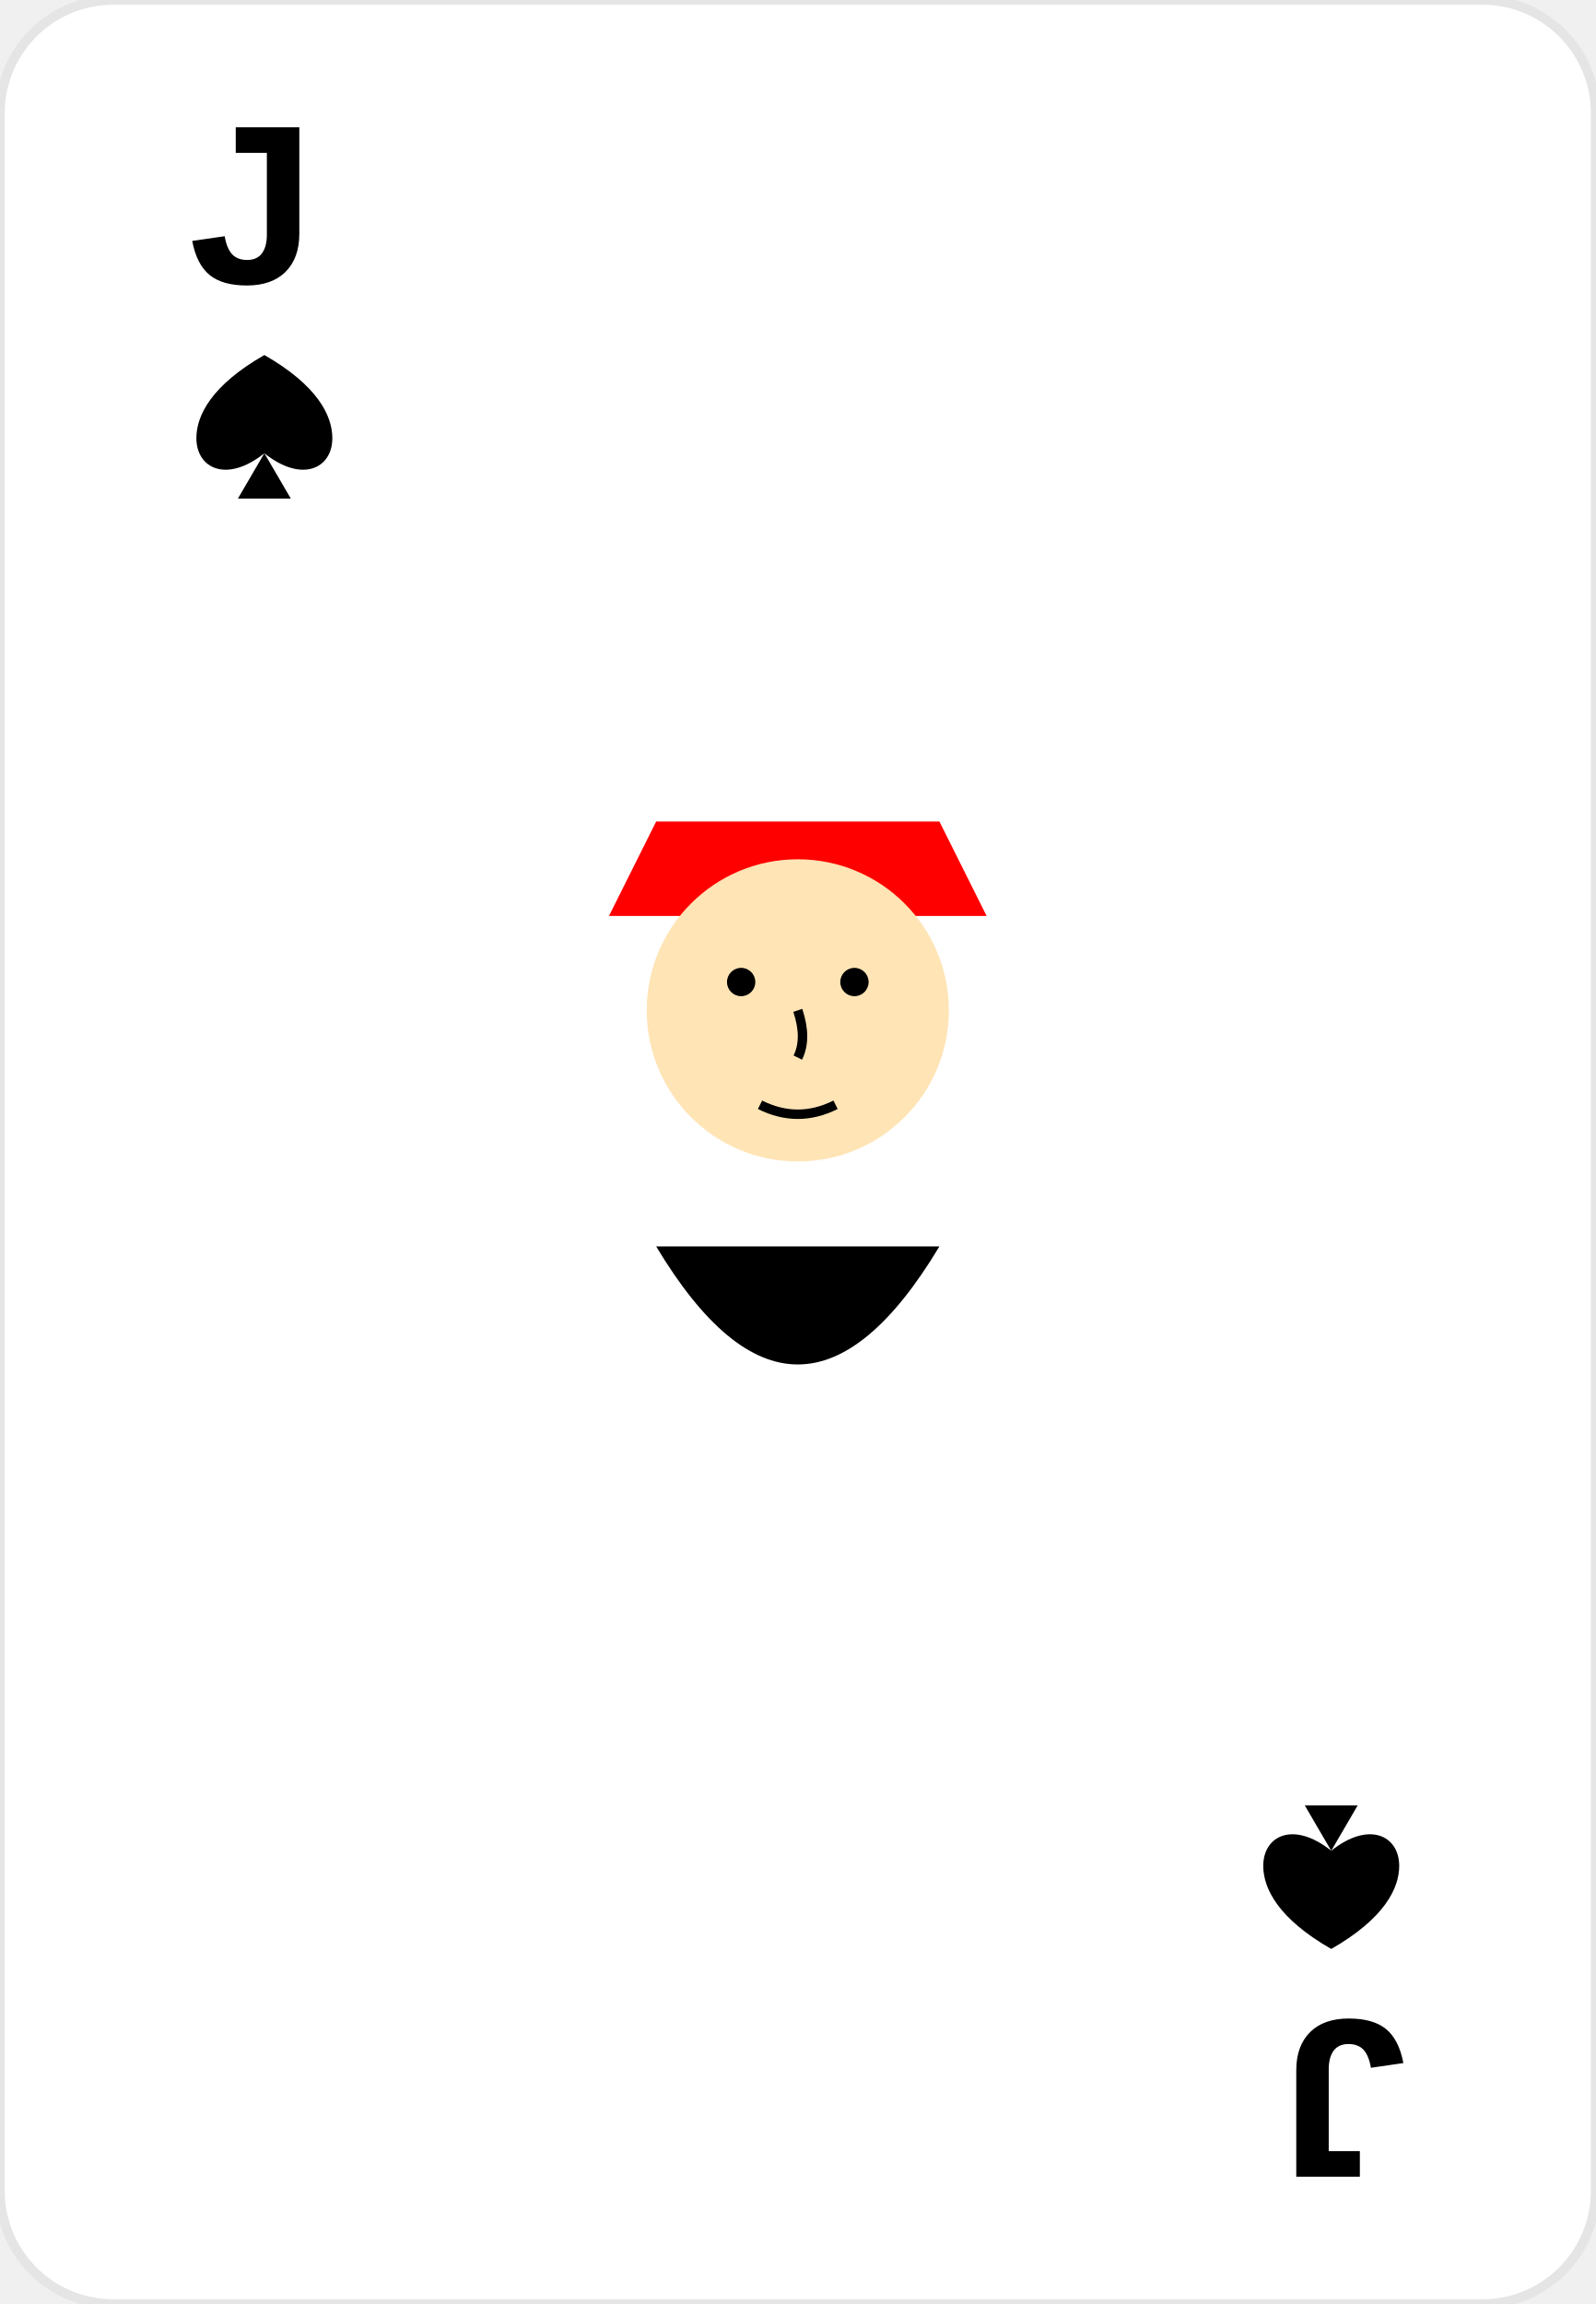
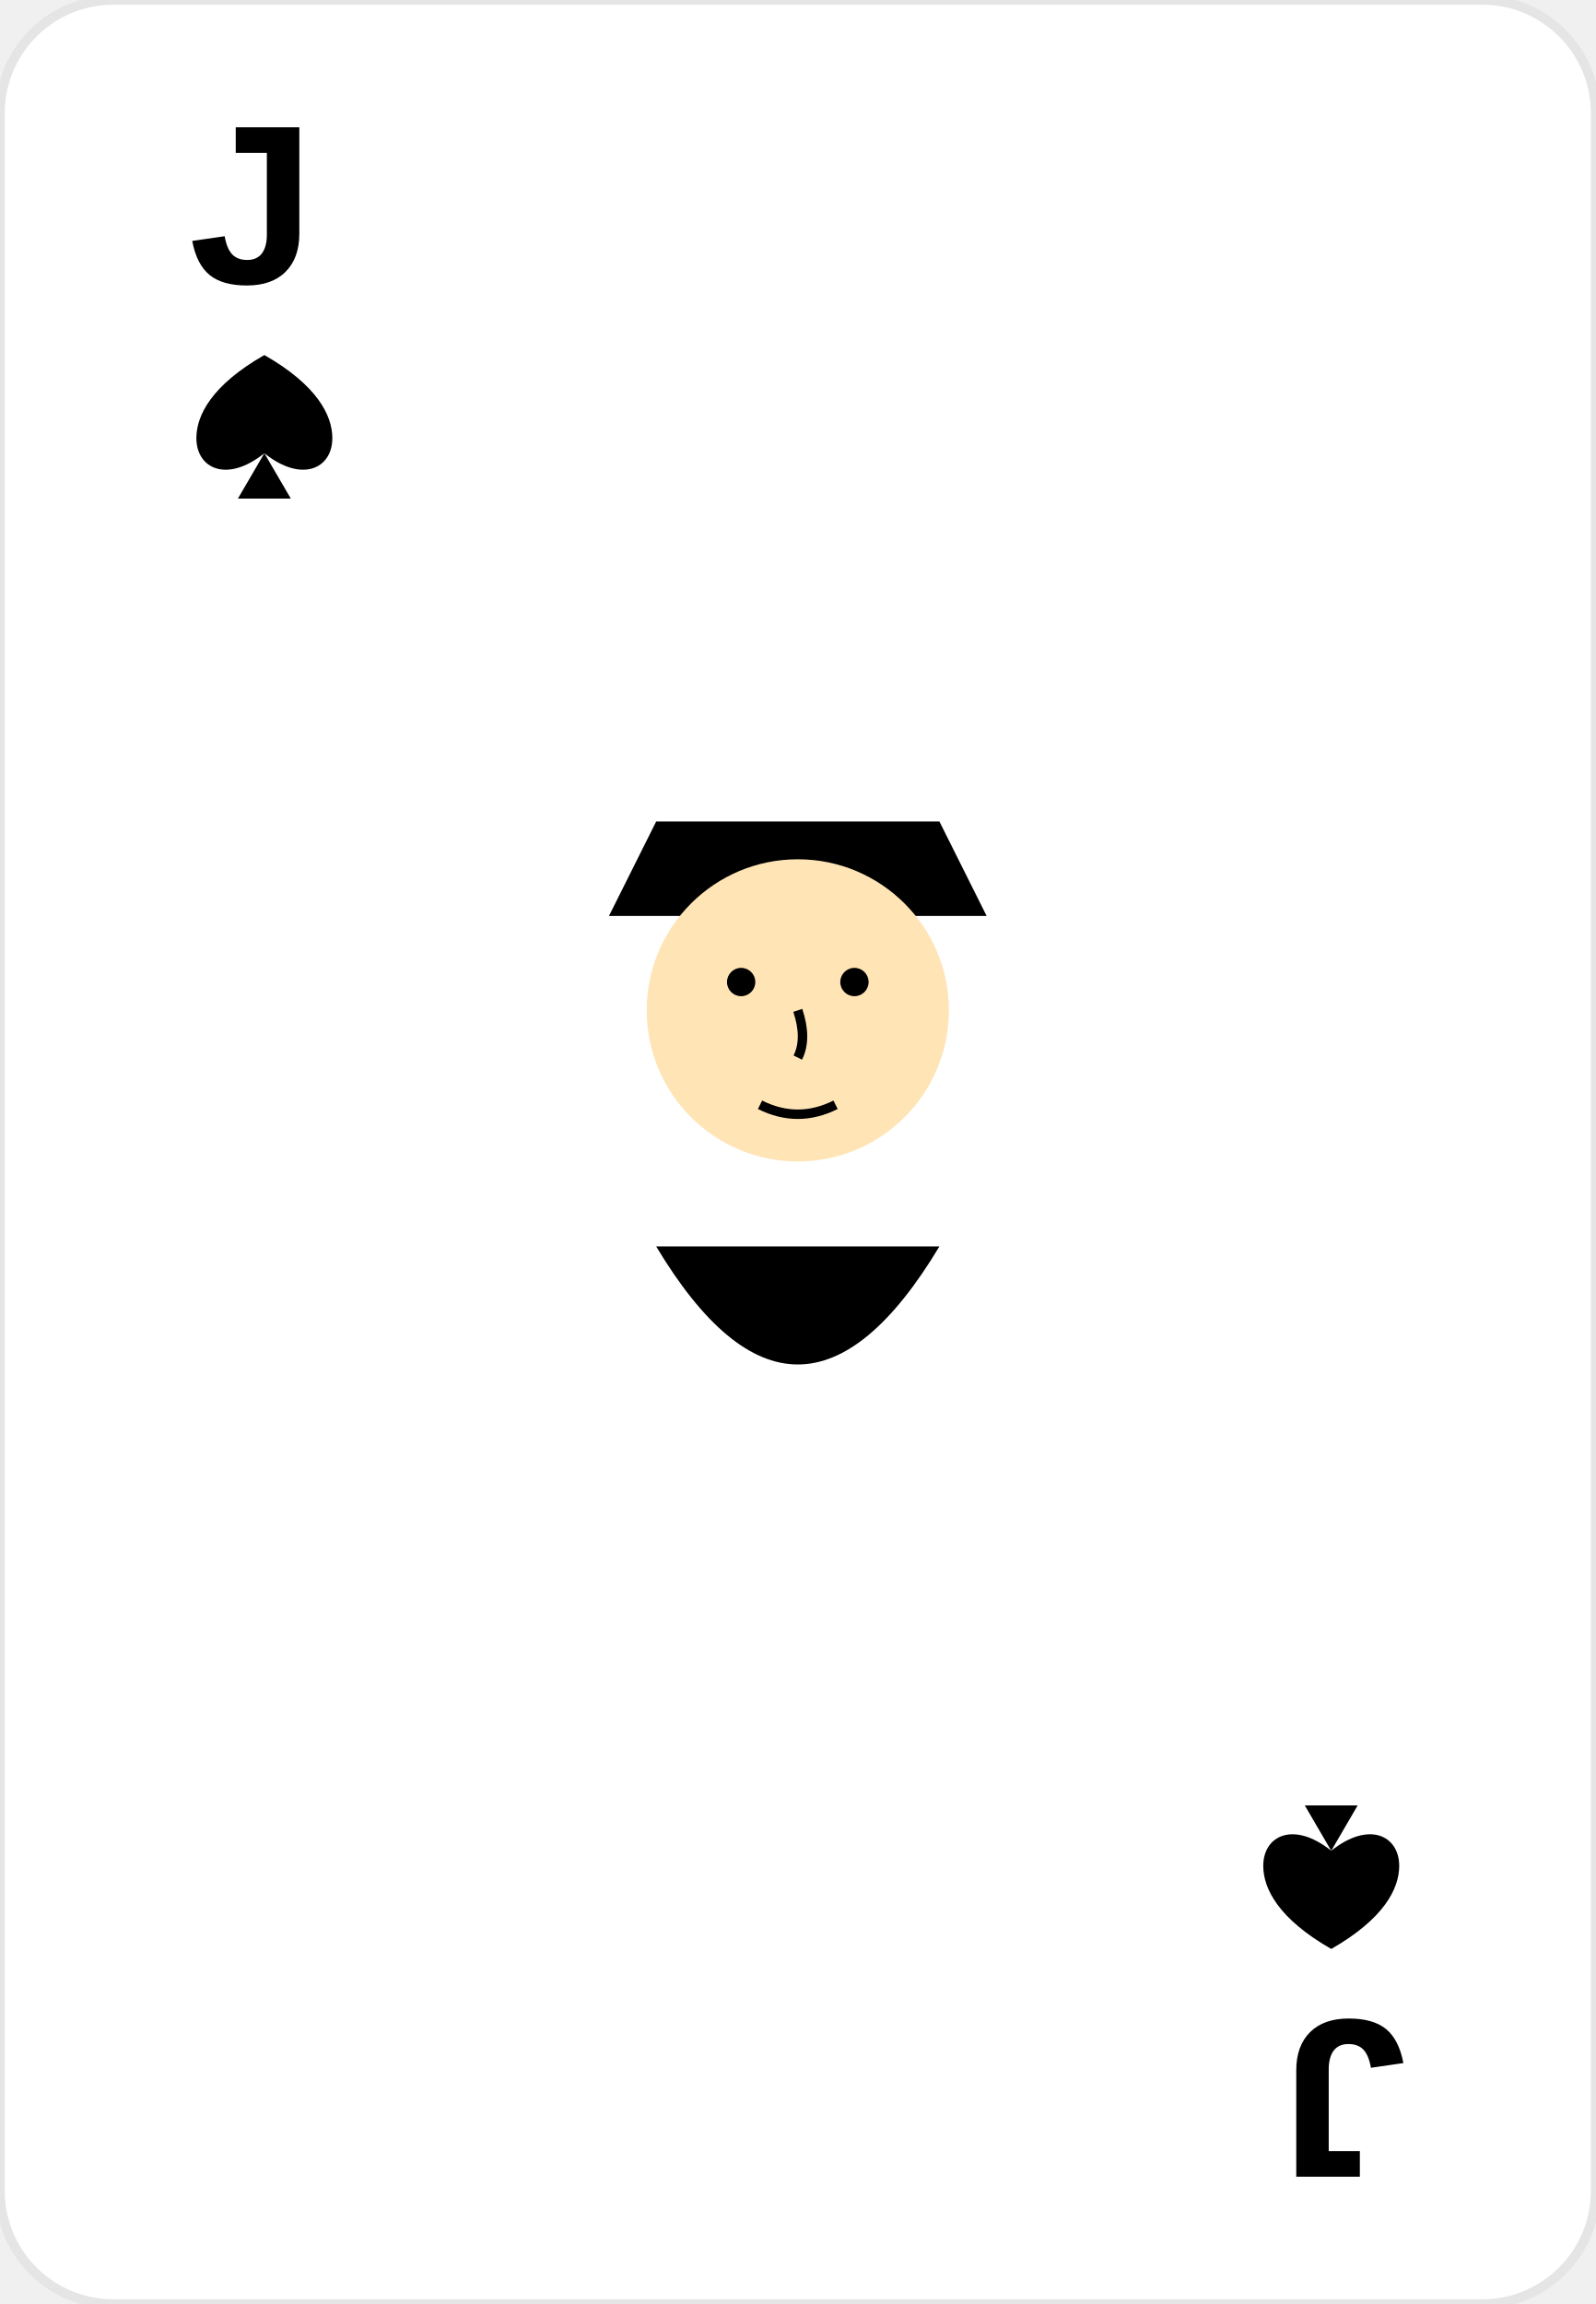
<svg xmlns="http://www.w3.org/2000/svg" width="169" height="244" viewBox="0 0 169 244" fill="none">
  <rect width="169" height="244" rx="12" fill="white" stroke="#E5E5E5" />
  <g transform="translate(20, 30)">
    <text font-family="Arial" font-size="24" font-weight="bold" fill="#000000">J</text>
    <g transform="translate(8, 14) scale(0.8)">
      <path d="M0,-8         C-7,-4 -9,0 -9,3         C-9,7 -5,9 0,5         C5,9 9,7 9,3         C9,0 7,-4 0,-8Z         M0,5         L-3.5,11         L3.5,11         Z" fill="black" />
    </g>
  </g>
  <g transform="translate(149, 214) rotate(180)">
    <text font-family="Arial" font-size="24" font-weight="bold" fill="#000000">J</text>
    <g transform="translate(8, 14) scale(0.8)">
      <path d="M0,-8         C-7,-4 -9,0 -9,3         C-9,7 -5,9 0,5         C5,9 9,7 9,3         C9,0 7,-4 0,-8Z         M0,5         L-3.5,11         L3.5,11         Z" fill="black" />
    </g>
  </g>
  <g transform="translate(84.5, 122)">
-     <path d="M-15 -35 L15 -35 L20 -25 L-20 -25 Z" fill="#FF0000" />
+     <path d="M-15 -35 L15 -35 L20 -25 L-20 -25 Z" fill="#000000" />
    <circle cx="0" cy="-15" r="16" fill="#FFE4B5" />
    <circle cx="-6" cy="-18" r="1.5" fill="#000000" />
    <circle cx="6" cy="-18" r="1.5" fill="#000000" />
    <path d="M0 -15 Q1 -12 0 -10" stroke="#000000" fill="none" />
    <path d="M-4 -5 Q0 -3 4 -5" stroke="#000000" fill="none" />
    <path d="M-15 10 Q0 35 15 10" fill="#000000" />
  </g>
</svg>
